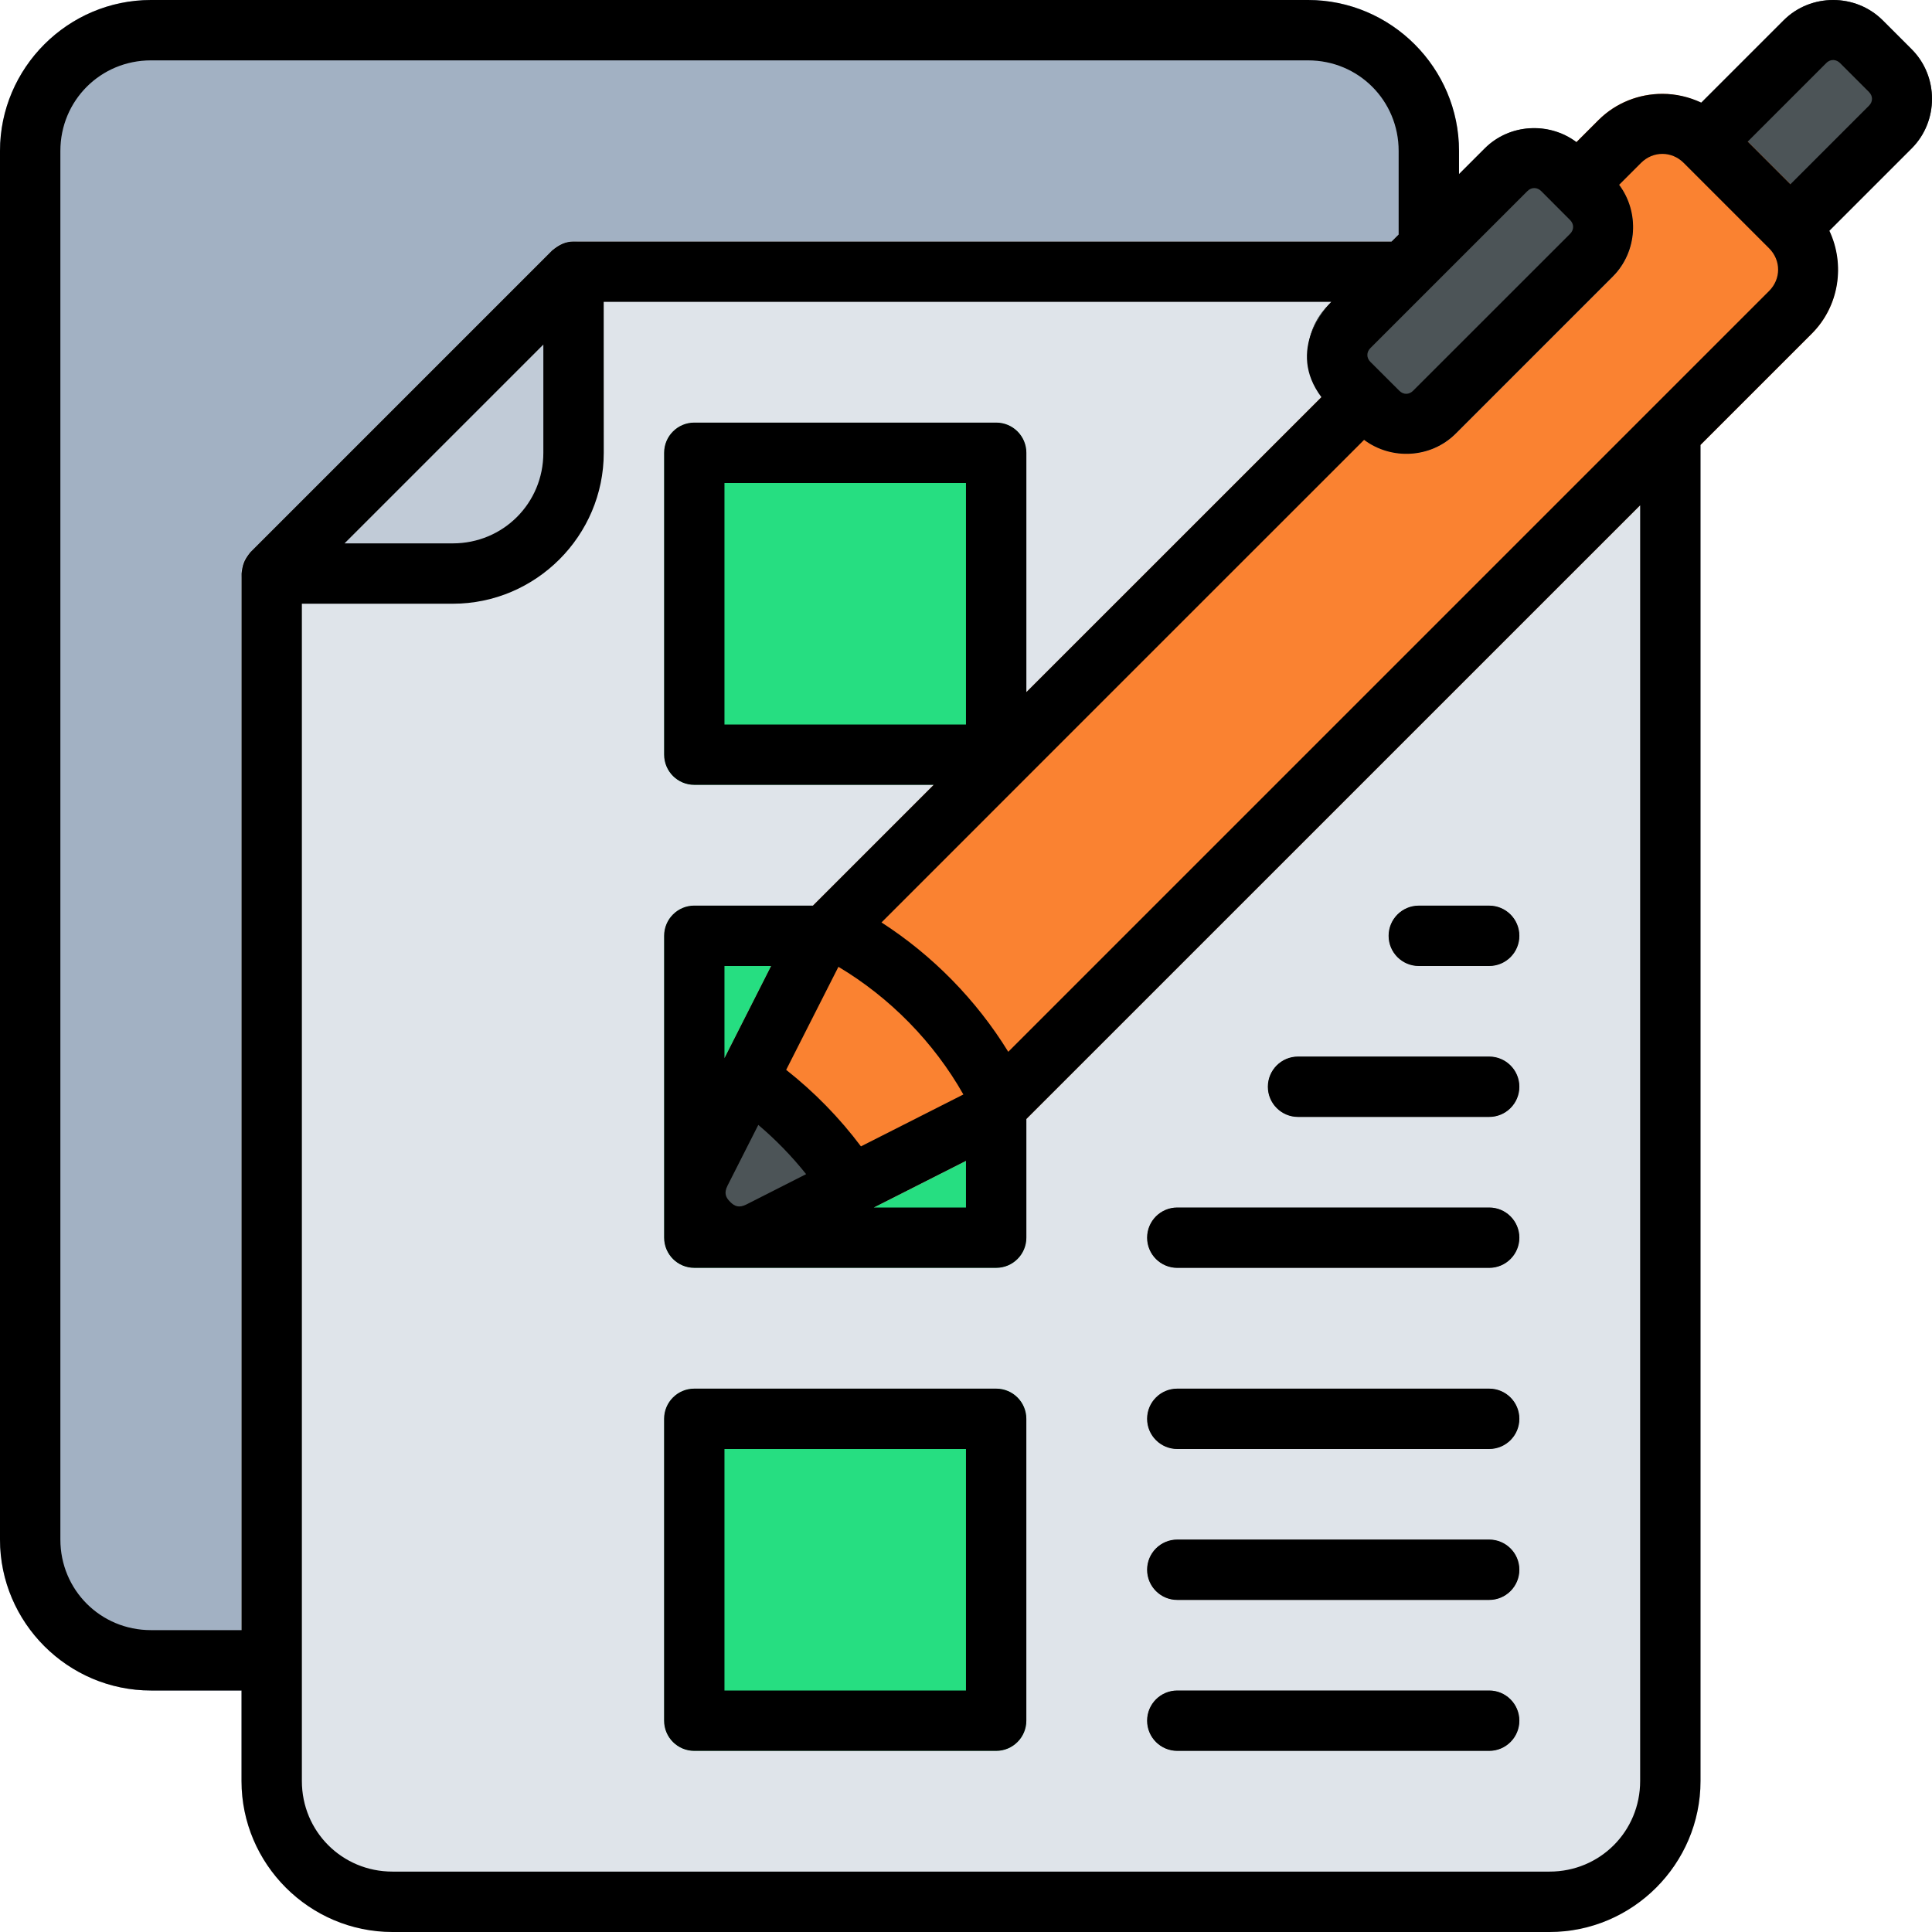
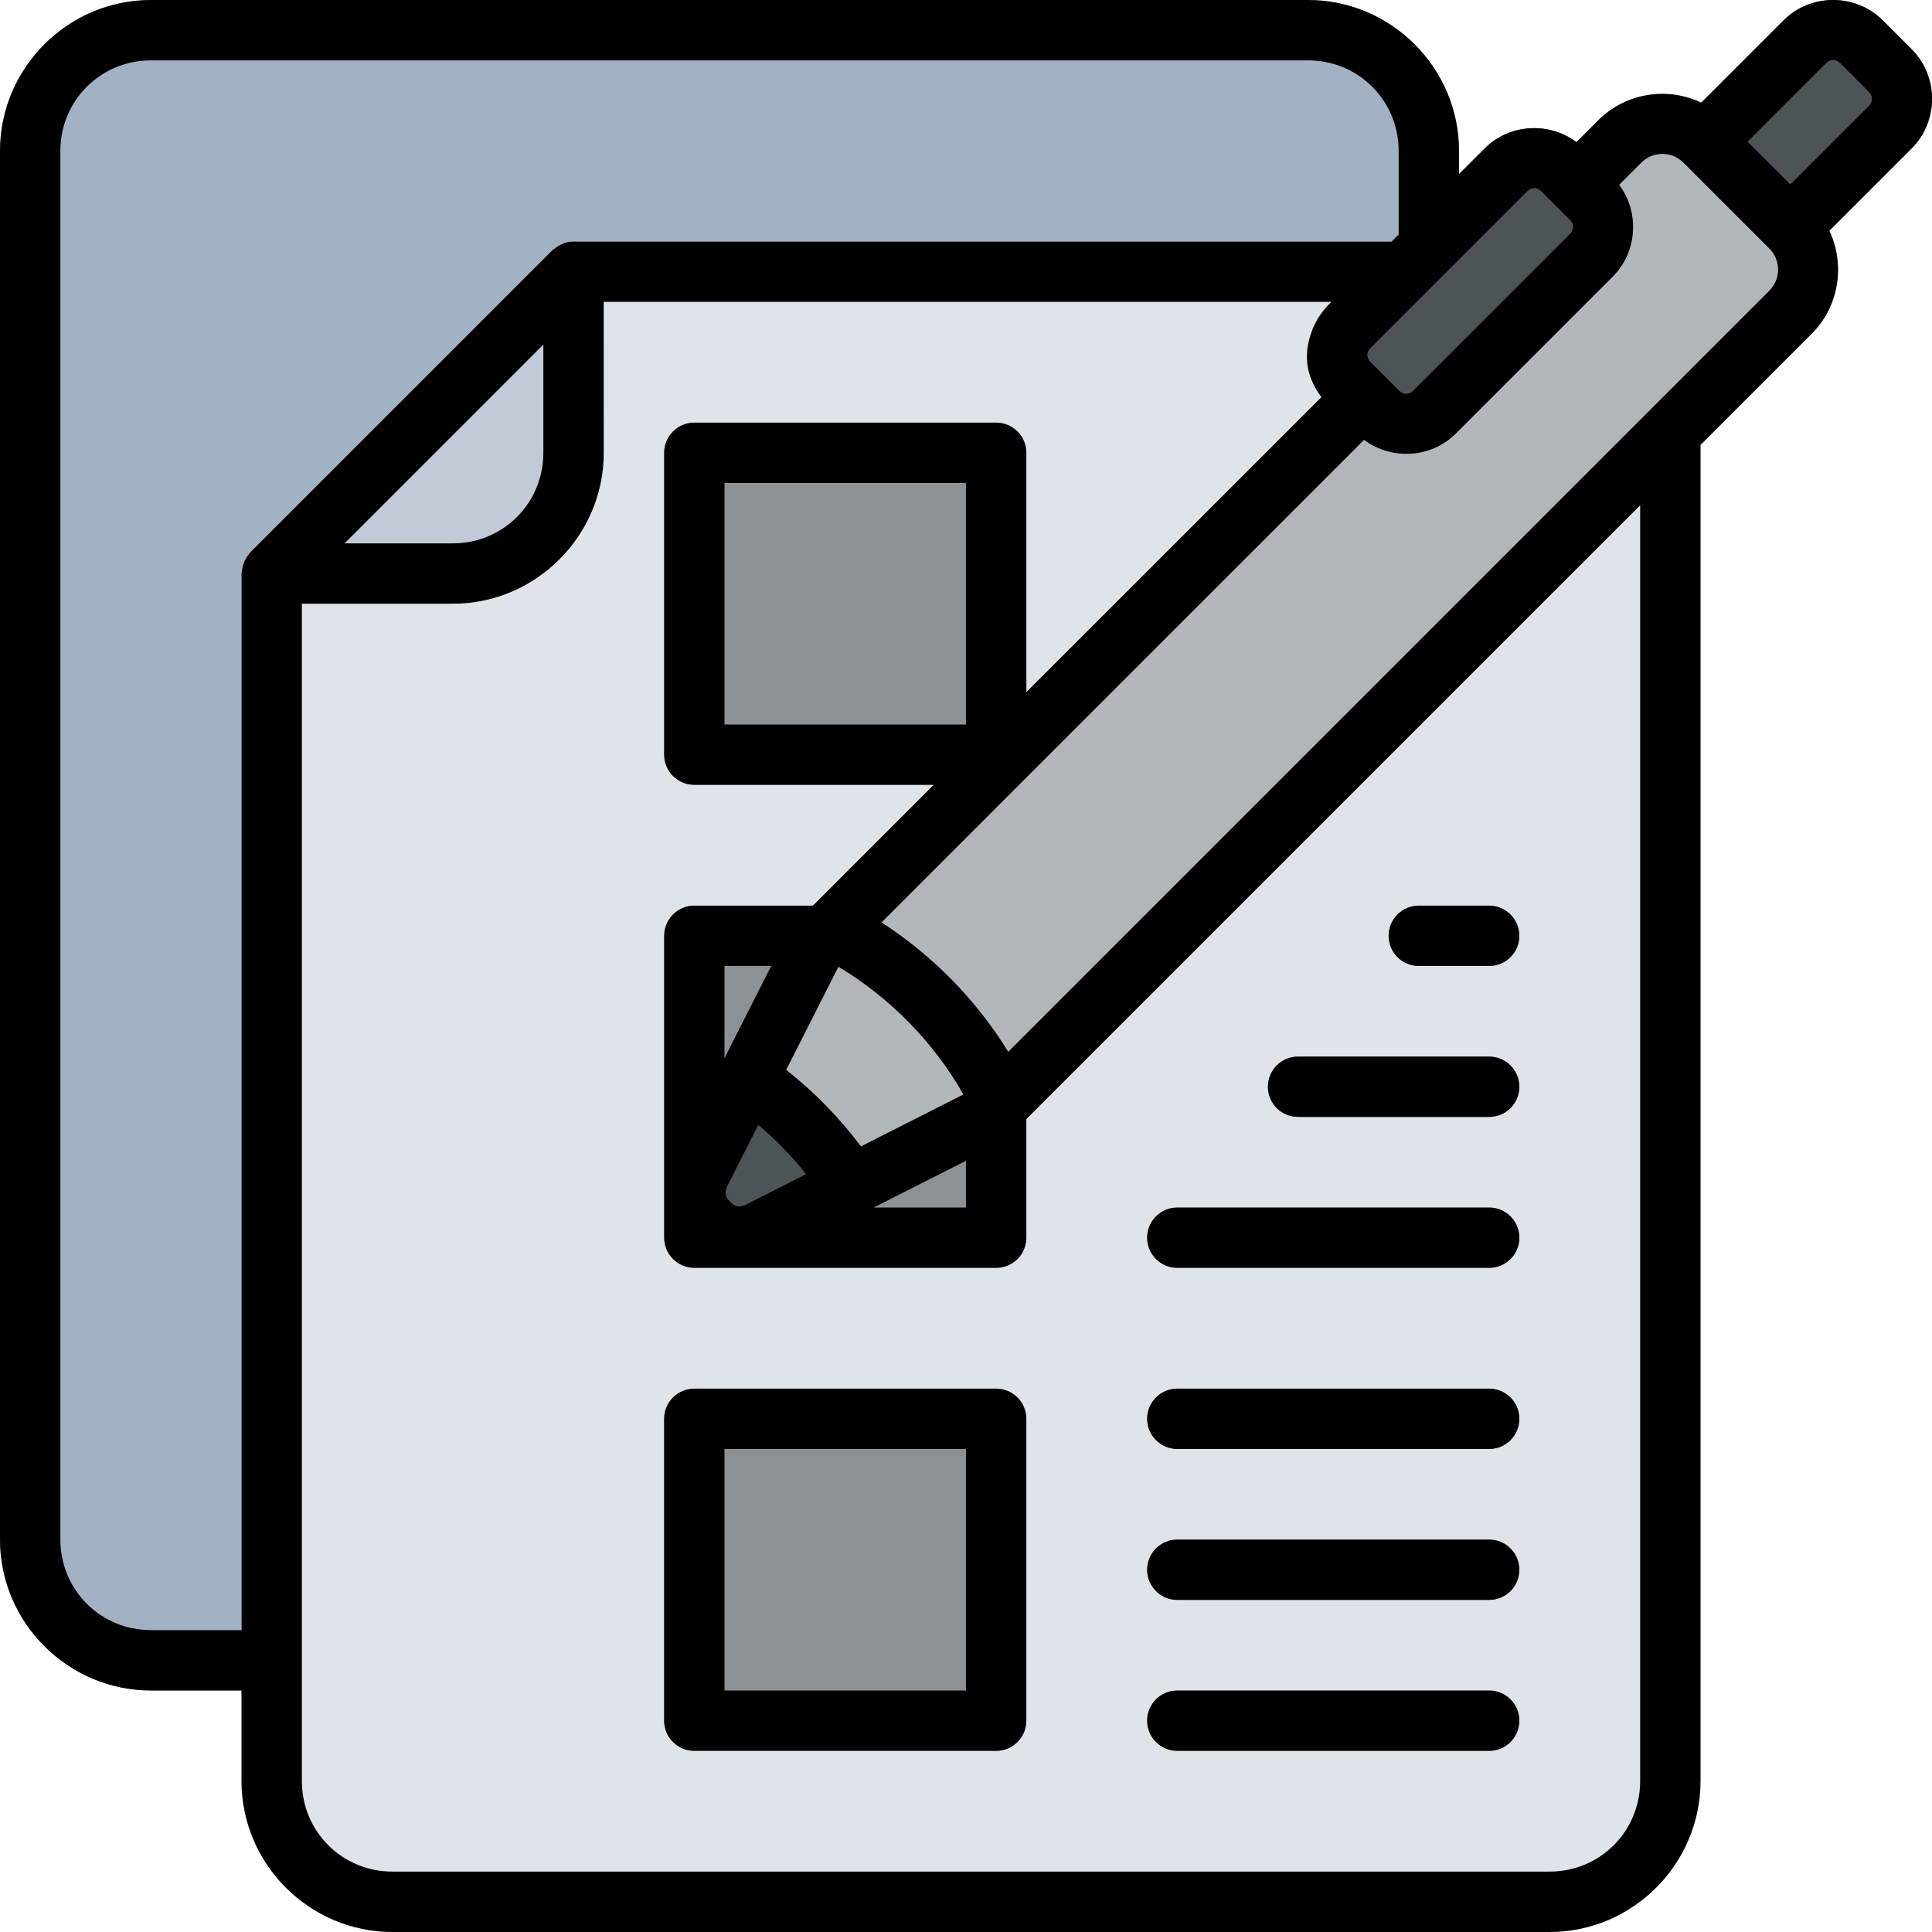
<svg xmlns="http://www.w3.org/2000/svg" id="svg1" height="64" viewBox="0 0 64 64" width="64">
  <defs id="defs1">
    <path id="rect137" d="m17.503 860h209.497v41h-209.497z" />
  </defs>
  <g id="g46-1" stroke-linecap="round" stroke-linejoin="round">
    <g stroke-width="2">
      <path id="path238" d="m47 30a1 1 0 0 0 -1 1 1 1 0 0 0 1 1h2.332a1 1 0 0 0 1-1 1 1 0 0 0 -1-1zm-4 5a1 1 0 0 0 -1 1 1 1 0 0 0 1 1h6.332a1 1 0 0 0 1-1 1 1 0 0 0 -1-1zm-4 5a1 1 0 0 0 -1 1 1 1 0 0 0 1 1h10.332a1 1 0 0 0 1-1 1 1 0 0 0 -1-1zm0 6a1 1 0 0 0 -1 1 1 1 0 0 0 1 1h10.332a1 1 0 0 0 1-1 1 1 0 0 0 -1-1zm0 5a1 1 0 0 0 -1 1 1 1 0 0 0 1 1h10.332a1 1 0 0 0 1-1 1 1 0 0 0 -1-1zm0 5a1 1 0 0 0 -1 1 1 1 0 0 0 1 1h10.332a1 1 0 0 0 1-1 1 1 0 0 0 -1-1z" fill="#646e72" />
-       <path id="path239" d="m23 46c-.552 0-1.0.448-1 1v10c0.0.552.448 1 1 1h10c.552-0.0 1-.448 1-1v-10c-0-.552-.448-1-1-1z" fill="#26de81" />
-       <path id="path240" d="m23 14a1 1 0 0 0 -1 1v10a1 1 0 0 0 1 1h7.93l3.07-3.072v-7.928a1 1 0 0 0 -1-1z" fill="#26de81" />
+       <path id="path239" d="m23 46c-.552 0-1.0.448-1 1v10c0.0.552.448 1 1 1h10c.552-0.0 1-.448 1-1v-10c-0-.552-.448-1-1-1z" fill="#8c9196" />
+       <path id="path240" d="m23 14a1 1 0 0 0 -1 1v10a1 1 0 0 0 1 1h7.93l3.07-3.072v-7.928a1 1 0 0 0 -1-1z" fill="#8c9196" />
      <path id="path241" d="m24 35.141c-.567 1.073-1.122 2.152-1.682 3.228-.624 1.2.038 2.44.456 2.857.42.42 1.653 1.064 2.857.456 1.077-.554 2.159-1.107 3.222-1.682.37-.325.449-.871.186-1.287-.928-1.427-2.436-2.925-3.701-3.795-.445-.292-1.03-.175-1.338.223z" fill="#4c5457" />
-       <path id="path242" d="m55.068 3.109c-.77 0-1.54.291-2.121.873l-.731.731c.323.24 1.201 1.129 1.414 1.414.678.906.615 2.213-.205 3.033l-5.201 5.201c-.82.82-2.126.881-3.031.203-.427-.329-1.194-1.118-1.416-1.414l-16.848 16.85-.637.637c-.075.074-.138.16-.186.254-.703 1.386-1.405 2.773-2.107 4.16v.09c.32-.411.902-.508 1.338-.223.242.167.47.353.701.535.929.732 1.761 1.581 2.471 2.527.181.241.365.48.529.732.264.416.185.962-.186 1.287h.096c1.387-.702 2.774-1.404 4.16-2.107.094-.048.18-.111.254-.186 8.886-8.883 17.77-17.769 26.654-26.654.914-.914 1.098-2.289.574-3.402-.892-1.396-2.234-2.499-3.402-3.668-.475-.475-1.276-.873-2.121-.873z" fill="#fa8231" />
+       <path id="path242" d="m55.068 3.109c-.77 0-1.54.291-2.121.873l-.731.731c.323.24 1.201 1.129 1.414 1.414.678.906.615 2.213-.205 3.033l-5.201 5.201c-.82.82-2.126.881-3.031.203-.427-.329-1.194-1.118-1.416-1.414l-16.848 16.85-.637.637c-.075.074-.138.16-.186.254-.703 1.386-1.405 2.773-2.107 4.16v.09c.32-.411.902-.508 1.338-.223.242.167.47.353.701.535.929.732 1.761 1.581 2.471 2.527.181.241.365.48.529.732.264.416.185.962-.186 1.287h.096c1.387-.702 2.774-1.404 4.16-2.107.094-.048.18-.111.254-.186 8.886-8.883 17.77-17.769 26.654-26.654.914-.914 1.098-2.289.574-3.402-.892-1.396-2.234-2.499-3.402-3.668-.475-.475-1.276-.873-2.121-.873z" fill="#b2b7bb" />
      <path id="path243" d="m59.084.674-2.732 2.732c.302.142.589.328.838.576l2.828 2.828c.249.249.432.537.574.84l2.734-2.734c.898-.898.898-2.385 0-3.283l-.959-.959c-.894-.894-2.382-.901-3.283 0z" fill="#4c5457" />
      <path id="path244" d="m50.77 4.248c-.577.01-1.15.232-1.586.668l-5.201 5.201c-.82.82-.883 2.127-.205 3.033.206.276 1.085 1.166 1.416 1.414.906.678 2.211.617 3.031-.203l5.201-5.201c.82-.821.883-2.128.205-3.033-.202-.272-1.077-1.161-1.414-1.414-.425-.318-.938-.474-1.447-.465z" fill="#4c5457" />
-       <path id="path245" d="m23 30c-.552 0-1.0.448-1 1v10c0 .552.448 1 1 1h10c.552-0.0 1-.448 1-1v-3.93l-.637.637c-.074.075-.16.138-.254.186-3.573 1.811.995-.505-7.479 3.789-.67.339-1.394.307-2.014.062-.316-.124-.613-.286-.844-.517-.231-.231-.393-.528-.517-.844-.244-.619-.277-1.344.062-2.014 1.264-2.492 2.525-4.986 3.789-7.478.048-.094.111-.18.186-.254l.637-.637z" fill="#26de81" />
+       <path id="path245" d="m23 30c-.552 0-1.0.448-1 1v10c0 .552.448 1 1 1h10c.552-0.0 1-.448 1-1v-3.93l-.637.637c-.074.075-.16.138-.254.186-3.573 1.811.995-.505-7.479 3.789-.67.339-1.394.307-2.014.062-.316-.124-.613-.286-.844-.517-.231-.231-.393-.528-.517-.844-.244-.619-.277-1.344.062-2.014 1.264-2.492 2.525-4.986 3.789-7.478.048-.094.111-.18.186-.254l.637-.637z" fill="#8c9196" />
      <path id="path246" d="m5 0c-2.75 0-5 2.25-5 5v46c0 2.75 2.25 5 5 5h3v-37c0-.265.105-.519.293-.707l10-10c.188-.188.442-.293.707-.293h27.1l2.232-2.232v-.768c0-2.75-2.25-5-5-5z" fill="#a2b1c3" />
      <path id="path247" d="m19 8c.373 0 .941.261 1.0 1v6c0 2.75-2.25 5-5 5h-6c-.552 0-1-.448-1-1v40c0 2.75 2.25 5 5 5h38.332c2.75 0 5-2.25 5-5v-44.262c-7.442 7.446-14.887 14.889-22.332 22.332v3.93c-0.0.552-.448 1-1 1h-10c-.552 0-1-.448-1-1v-10c0-.552.448-1 1-1h3.93l4-4h-7.93c-.552-0-1-.448-1-1v-10c0-.552.448-1 1-1h10c.552 0.0 1.0.448 1 1v7.928l9.777-9.777c-.678-.906-.615-2.213.205-3.033l2.117-2.117zm28 22h2.332c.552 0 1 .448 1 1s-.448 1-1 1h-2.332c-.552 0-1-.448-1-1s.448-1 1-1zm-4 5h6.332c.552 0 1 .448 1 1s-.448 1-1 1h-6.332c-.552 0-1-.448-1-1s.448-1 1-1zm-4 5h10.332c.552 0 1 .448 1 1s-.448 1-1 1h-10.332c-.552 0-1-.448-1-1s.448-1 1-1zm-16 6h10c.552 0.0 1.0.448 1 1v10c-0.0.552-.448 1-1 1h-10c-.552-0-1-.448-1-1v-10c0-.552.448-1 1-1zm16 0h10.332c.552 0 1 .448 1 1s-.448 1-1 1h-10.332c-.552 0-1-.448-1-1s.448-1 1-1zm0 5h10.332c.552 0 1 .448 1 1s-.448 1-1 1h-10.332c-.552 0-1-.448-1-1s.448-1 1-1zm0 5h10.332c.552 0 1 .448 1 1s-.448 1-1 1h-10.332c-.552 0-1-.448-1-1s.448-1 1-1z" fill="#dfe4ea" />
      <path id="path249" d="m19 8c-.482 0-.723.332-.707.293l-10 10s.01-.01.015-.012c-.638.612-.214 1.719.692 1.719h6c2.75 0 5.005-2.25 5-5-.01-6.075-.01-2.962-.01-6.075 0-.107-.073-.443-.31-.644-.183-.177-.426-.277-.68-.281z" fill="#c1cbd7" />
    </g>
    <path id="path88" d="m5 0c-2.75 0-5 2.25-5 5v46c0 2.75 2.25 5 5 5h3v3c0 2.75 2.25 5 5 5h38.332c2.75 0 5-2.25 5-5v-44.262l3.686-3.686c.916-.915 1.108-2.296.582-3.41l2.727-2.727c.898-.898.898-2.385 0-3.283l-.959-.959c-.894-.894-2.382-.901-3.283 0l-2.727 2.727c-.406-.192-.847-.291-1.289-.291-.77 0-1.54.291-2.121.873l-.725.725c-.906-.68-2.218-.612-3.039.209l-.852.852v-.768c0-2.75-2.25-5-5-5zm55.953 2.088.959.959c.134.134.134.321 0 .455l-2.602 2.602-1.414-1.414 2.602-2.602c.153-.153.343-.112.455 0zm-55.953-.088h38.332c1.669 0 3 1.331 3 3v2.768l-.232.232h-27.1c-.262 0-.477.1-.707.293l-10 10c-.23.277-.262.449-.293.707v35h-3c-1.669 0-3-1.331-3-3v-46c0-1.669 1.331-3 3-3zm50.068 3.098c.254 0 .507.099.707.299l2.828 2.828c.399.399.399 1.015 0 1.414-8.399 8.402-16.802 16.803-25.203 25.203-1.058-1.718-2.504-3.192-4.199-4.285 5.329-5.328 10.655-10.66 15.986-15.986.906.679 2.216.612 3.037-.209l5.201-5.201c.821-.821.89-2.133.211-3.039l.725-.725c.2-.2.453-.299.707-.299zm-4.014 1.232c.318.321.638.64.957.959.134.134.134.323 0 .457l-5.201 5.199c-.134.134-.321.134-.455 0-.32-.319-.639-.638-.959-.957-.134-.134-.134-.323 0-.457l1.824-1.824 3.377-3.377c.144-.144.335-.122.457 0zm-31.055 3.67h24.1c-.157.157-1.506 1.585-.326 3.156-3.259 3.256-6.516 6.514-9.773 9.771v-7.928c-0-.552-.448-1-1-1h-10c-.552 0-1 .448-1 1v10c0 .552.448 1 1 1h7.93l-4 4h-3.93c-.552 0-1 .448-1 1v10c0 .552.448 1 1 1h10c.552-0.0 1-.448 1-1v-3.93l20.332-20.33v42.26c0 1.669-1.331 3-3 3h-38.332c-1.669 0-3-1.331-3-3v-39h5c2.75 0 5-2.25 5-5zm-2 1.414v3.586c0 1.669-1.331 3-3 3h-3.586zm6 4.586h8v8h-8zm23 14c-.552 0-1 .448-1 1s.448 1 1 1h2.332c.552 0 1-.448 1-1s-.448-1-1-1zm-23 2h1.545l-1.545 3.051zm3.775.027c1.707 1.018 3.161 2.5 4.139 4.229l-3.393 1.719c-.711-.948-1.546-1.802-2.477-2.535zm15.225 2.973c-.552 0-1 .448-1 1s.448 1 1 1h6.332c.552 0 1-.448 1-1s-.448-1-1-1zm-17.879 2.264c.579.49 1.111 1.038 1.584 1.631l-1.978 1.004c-.251.127-.396.058-.539-.086-.144-.144-.213-.288-.086-.539zm6.879 1.191v1.545h-3.051zm7 1.545c-.552 0-1 .448-1 1s.448 1 1 1h10.332c.552 0 1-.448 1-1s-.448-1-1-1zm-16 6c-.552 0-1.0.448-1 1v10c0.0.552.448 1 1 1h10c.552-0.0 1-.448 1-1v-10c0-.552-.448-1-1-1zm16 0c-.552 0-1 .448-1 1s.448 1 1 1h10.332c.552 0 1-.448 1-1s-.448-1-1-1zm-15 2h8v8h-8zm15 3c-.552 0-1 .448-1 1s.448 1 1 1h10.332c.552 0 1-.448 1-1s-.448-1-1-1zm0 5c-.552 0-1 .448-1 1s.448 1 1 1h10.332c.552 0 1-.448 1-1s-.448-1-1-1z" fill-rule="evenodd" />
  </g>
</svg>
